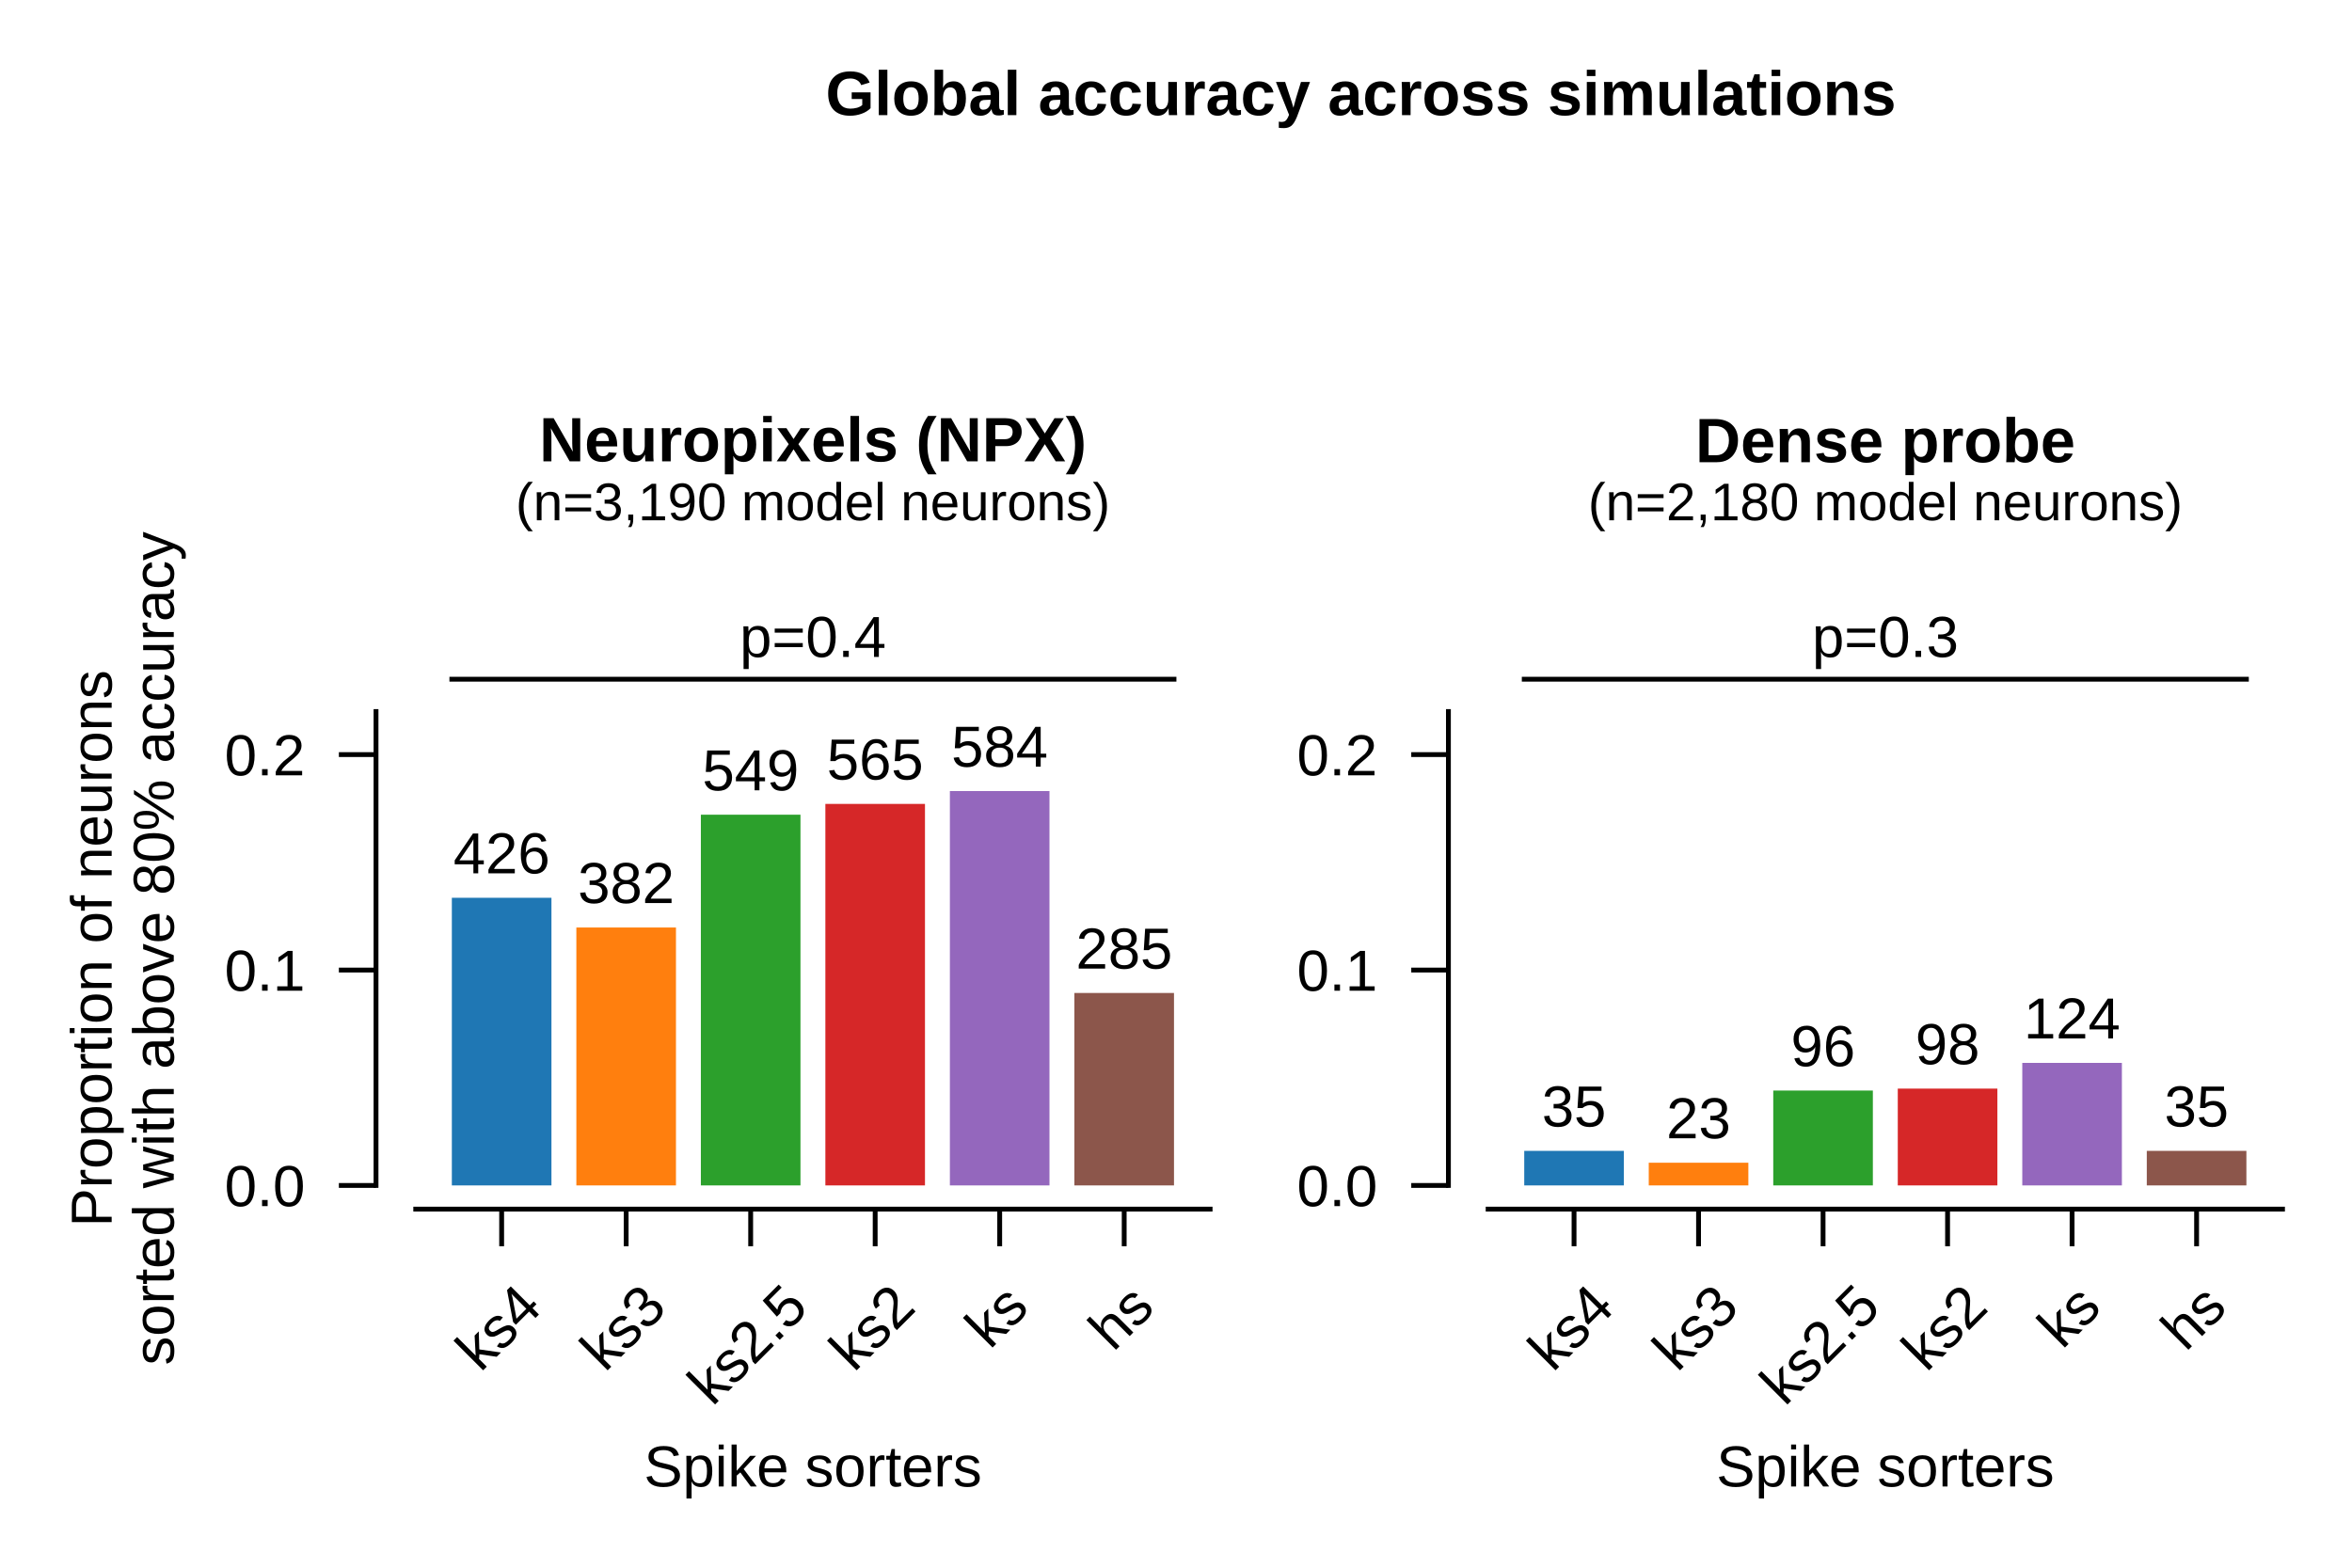
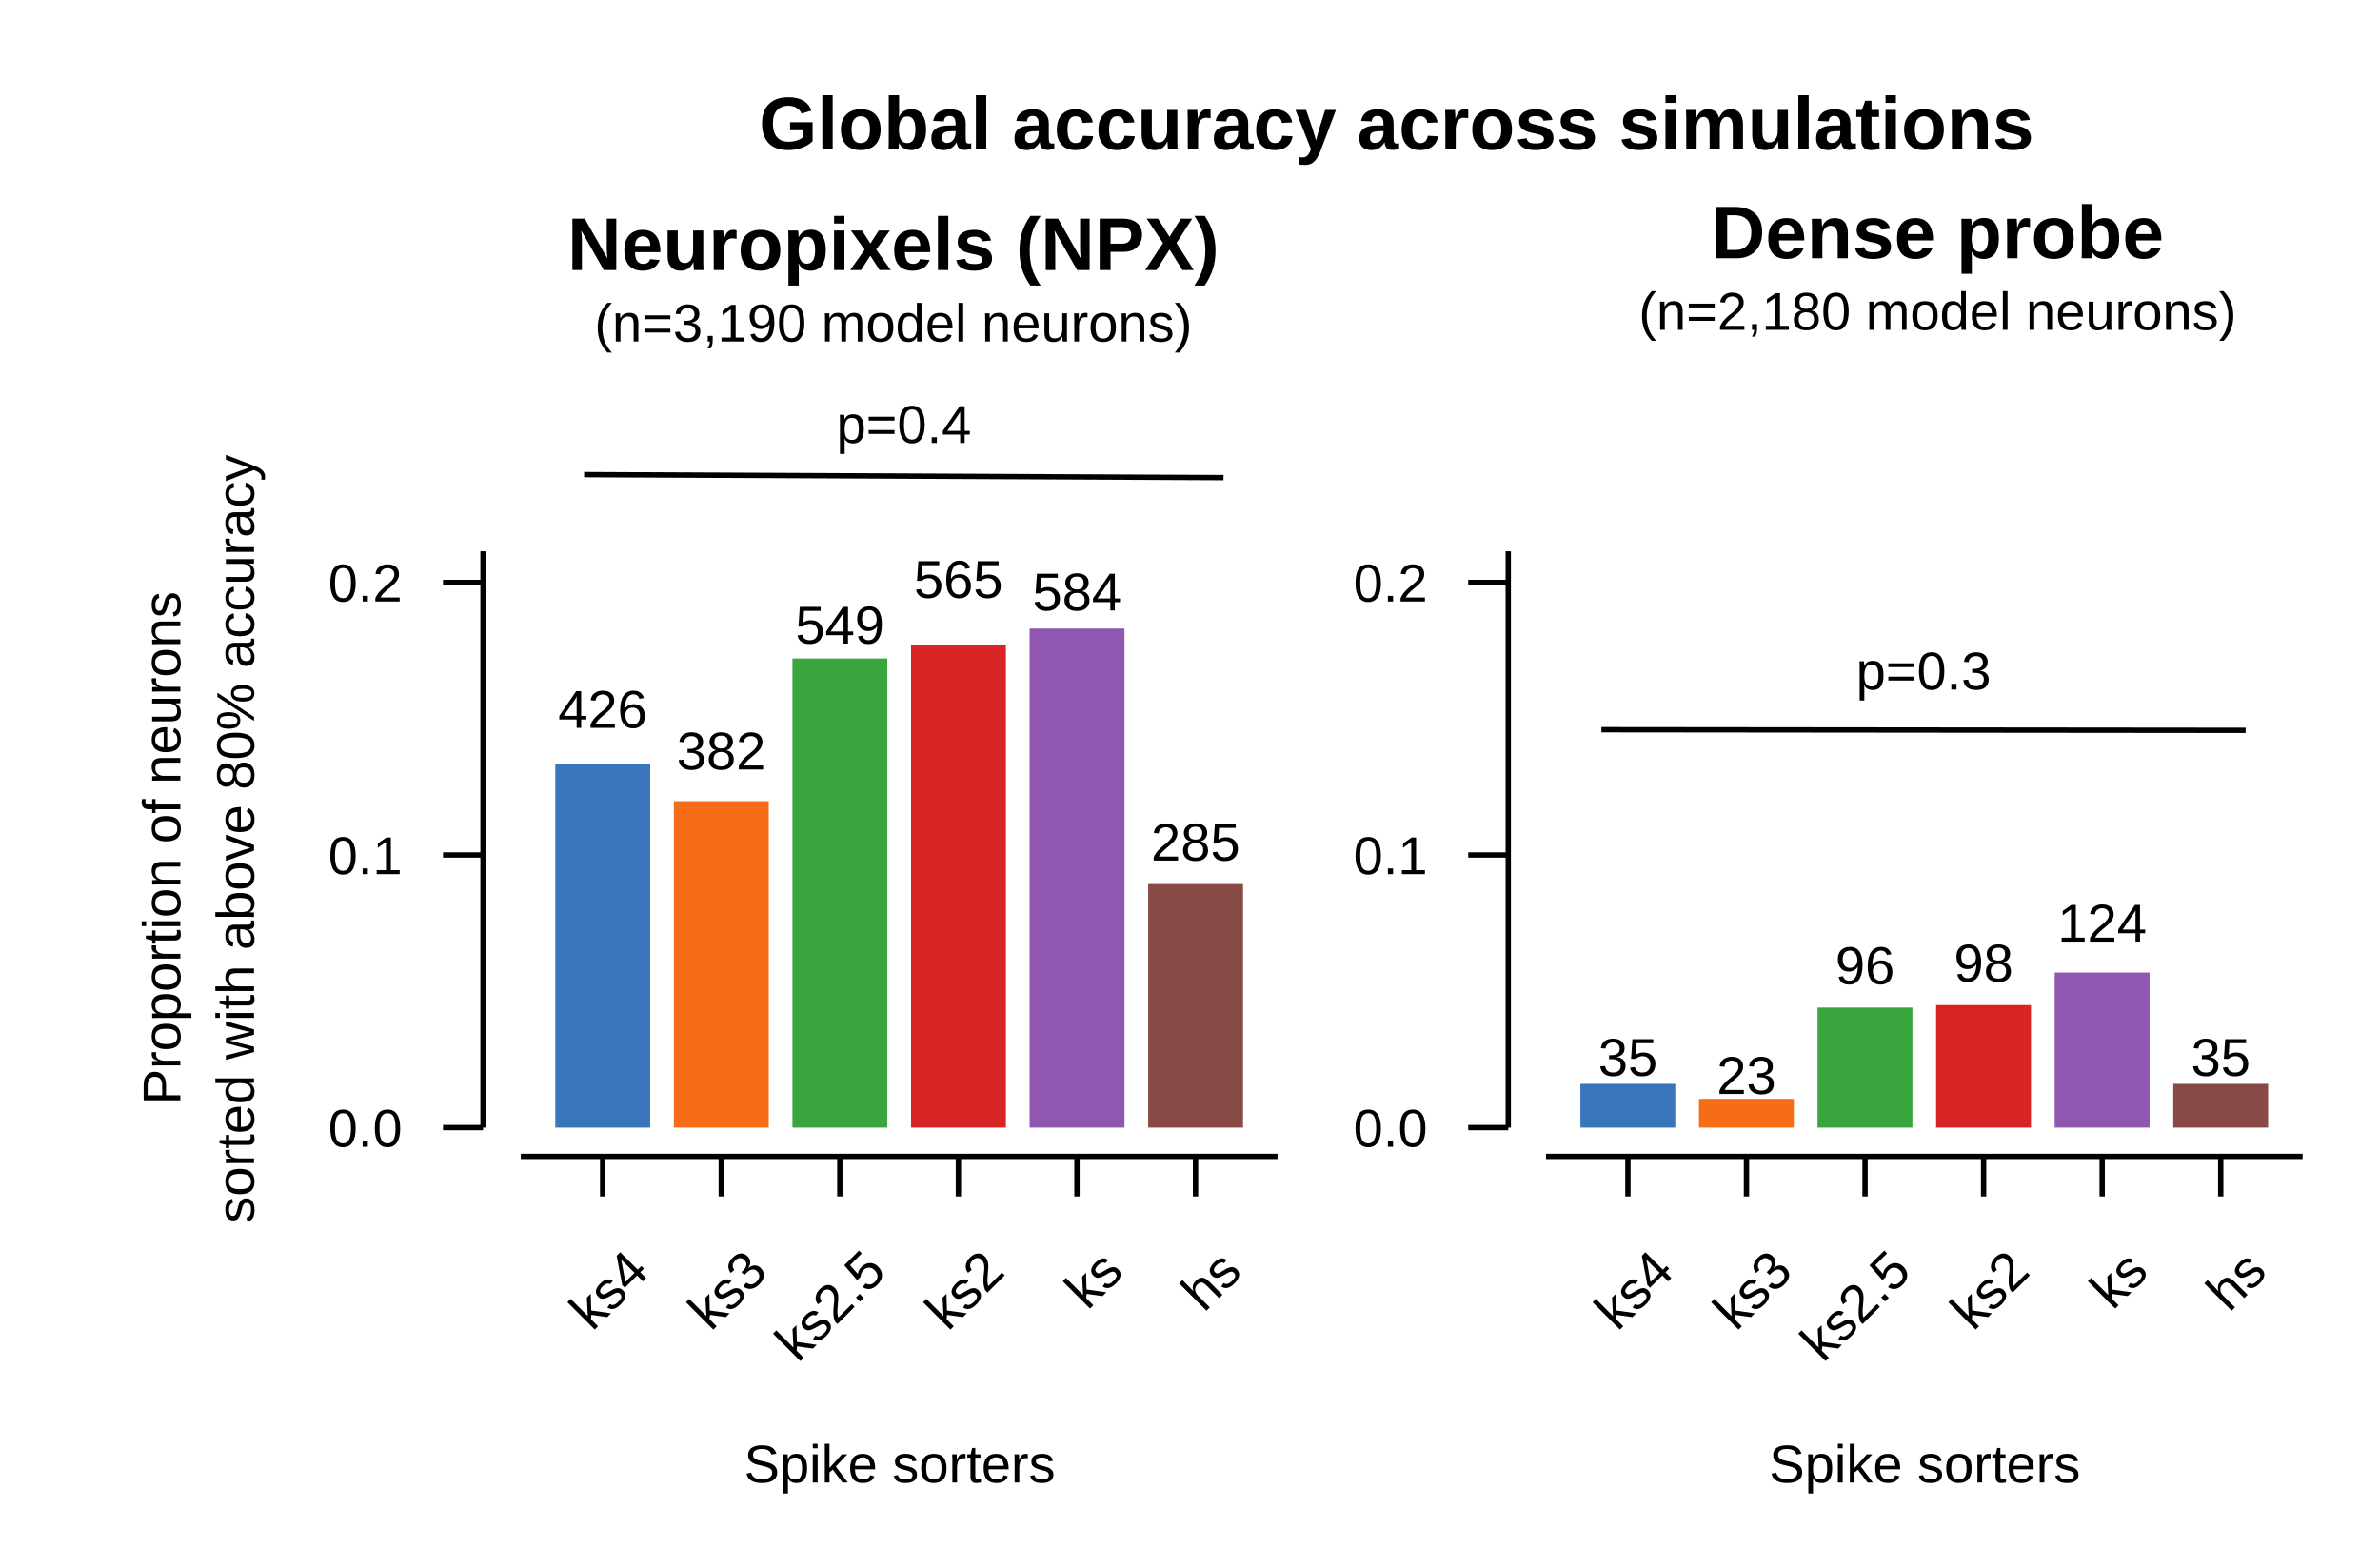
- <svg xmlns="http://www.w3.org/2000/svg" xmlns:xlink="http://www.w3.org/1999/xlink" width="243.661" height="162.417" viewBox="0 0 243.661 162.417" version="1.1">
+ <svg xmlns="http://www.w3.org/2000/svg" width="223" height="145" viewBox="0 0 223 145" version="1.1">
  <defs>
    <style type="text/css">*{stroke-linejoin: round; stroke-linecap: butt}</style>
  </defs>
  <g id="figure_1">
    <g id="patch_1">
-       <path d="M 0 162.417  L 243.661 162.417  L 243.661 0  L 0 0  L 0 162.417  z " style="fill: none" />
+       <path d="M 0 145  L 223 145  L 223 0  L 0 0  L 0 145  z " style="fill: none" />
    </g>
    <g id="axes_1">
      <g id="patch_2">
-         <path d="M 43.069 122.832  L 125.364 122.832  L 125.364 73.728  L 43.069 73.728  L 43.069 122.832  z " style="fill: none" />
+         <path d="M 52.03 71.543  L 60.92 71.543  L 60.92 105.65  L 52.03 105.65  z " clip-path="url(#p7eac0f1571)" style="fill: #3875ba" />
      </g>
      <g id="patch_3">
-         <path d="M 46.81 122.832  L 57.129 122.832  L 57.129 93.025  L 46.81 93.025  z " clip-path="url(#p5d4751aefe)" style="fill: #1f77b4" />
+         <path d="M 63.14 75.066  L 72.03 75.066  L 72.03 105.65  L 63.14 105.65  z " clip-path="url(#p7eac0f1571)" style="fill: #f56e17" />
      </g>
      <g id="patch_4">
-         <path d="M 59.709 122.832  L 70.028 122.832  L 70.028 96.104  L 59.709 96.104  z " clip-path="url(#p5d4751aefe)" style="fill: #ff7f0e" />
+         <path d="M 74.25 61.696  L 83.14 61.696  L 83.14 105.65  L 74.25 105.65  z " clip-path="url(#p7eac0f1571)" style="fill: #38a63d" />
      </g>
      <g id="patch_5">
-         <path d="M 72.608 122.832  L 82.927 122.832  L 82.927 84.419  L 72.608 84.419  z " clip-path="url(#p5d4751aefe)" style="fill: #2ca02c" />
+         <path d="M 85.36 60.415  L 94.25 60.415  L 94.25 105.65  L 85.36 105.65  z " clip-path="url(#p7eac0f1571)" style="fill: #d92426" />
      </g>
      <g id="patch_6">
-         <path d="M 85.506 122.832  L 95.825 122.832  L 95.825 83.3  L 85.506 83.3  z " clip-path="url(#p5d4751aefe)" style="fill: #d62728" />
+         <path d="M 96.47 58.893  L 105.36 58.893  L 105.36 105.65  L 96.47 105.65  z " clip-path="url(#p7eac0f1571)" style="fill: #8f57b0" />
      </g>
      <g id="patch_7">
-         <path d="M 98.405 122.832  L 108.724 122.832  L 108.724 81.97  L 98.405 81.97  z " clip-path="url(#p5d4751aefe)" style="fill: #9467bd" />
+         <path d="M 107.58 82.832  L 116.47 82.832  L 116.47 105.65  L 107.58 105.65  z " clip-path="url(#p7eac0f1571)" style="fill: #874a45" />
      </g>
      <g id="patch_8">
-         <path d="M 111.304 122.832  L 121.623 122.832  L 121.623 102.891  L 111.304 102.891  z " clip-path="url(#p5d4751aefe)" style="fill: #8c564b" />
-       </g>
-       <g id="matplotlib.axis_1">
-         <g id="xtick_1">
-           <g id="line2d_1">
-             <defs>
-               <path id="ma324bf9201" d="M 0 0  L 0 3.85  " style="stroke: #000000; stroke-width: 0.5" />
-             </defs>
-             <g>
-               <use xlink:href="#ma324bf9201" x="51.969" y="125.287" style="stroke: #000000; stroke-width: 0.5" />
-             </g>
-           </g>
-           <g id="text_1">
-             <text font-family="Arial" font-size="6" transform="translate(49.76522 142.2759) rotate(-45)">ks4</text>
-           </g>
-         </g>
-         <g id="xtick_2">
-           <g id="line2d_2">
-             <g>
-               <use xlink:href="#ma324bf9201" x="64.868" y="125.287" style="stroke: #000000; stroke-width: 0.5" />
-             </g>
-           </g>
-           <g id="text_2">
-             <text font-family="Arial" font-size="6" transform="translate(62.66404 142.2759) rotate(-45)">ks3</text>
-           </g>
-         </g>
-         <g id="xtick_3">
-           <g id="line2d_3">
-             <g>
-               <use xlink:href="#ma324bf9201" x="77.767" y="125.287" style="stroke: #000000; stroke-width: 0.5" />
-             </g>
-           </g>
-           <g id="text_3">
-             <text font-family="Arial" font-size="6" transform="translate(73.79388 145.8139) rotate(-45)">ks2.5</text>
-           </g>
-         </g>
-         <g id="xtick_4">
-           <g id="line2d_4">
-             <g>
-               <use xlink:href="#ma324bf9201" x="90.666" y="125.287" style="stroke: #000000; stroke-width: 0.5" />
-             </g>
-           </g>
-           <g id="text_4">
-             <text font-family="Arial" font-size="6" transform="translate(88.46168 142.2759) rotate(-45)">ks2</text>
-           </g>
-         </g>
-         <g id="xtick_5">
-           <g id="line2d_5">
-             <g>
-               <use xlink:href="#ma324bf9201" x="103.565" y="125.287" style="stroke: #000000; stroke-width: 0.5" />
-             </g>
-           </g>
-           <g id="text_5">
-             <text font-family="Arial" font-size="6" transform="translate(102.5402 139.9166) rotate(-45)">ks</text>
-           </g>
-         </g>
-         <g id="xtick_6">
-           <g id="line2d_6">
-             <g>
-               <use xlink:href="#ma324bf9201" x="116.464" y="125.287" style="stroke: #000000; stroke-width: 0.5" />
-             </g>
-           </g>
-           <g id="text_6">
-             <text font-family="Arial" font-size="6" transform="translate(115.32 140.1546) rotate(-45)">hs</text>
-           </g>
-         </g>
-         <g id="text_7">
-           <text font-family="Arial" font-size="6" text-anchor="middle" x="84.216" y="154.025" transform="rotate(-0 84.21646 154.025)">Spike sorters</text>
-         </g>
-       </g>
-       <g id="matplotlib.axis_2">
-         <g id="ytick_1">
-           <g id="line2d_7">
-             <defs>
-               <path id="m16c9e84c90" d="M 0 0  L -3.85 0  " style="stroke: #000000; stroke-width: 0.5" />
-             </defs>
-             <g>
-               <use xlink:href="#m16c9e84c90" x="38.955" y="122.832" style="stroke: #000000; stroke-width: 0.5" />
-             </g>
-           </g>
-           <g id="text_8">
-             <text font-family="Arial" font-size="6" text-anchor="end" x="31.605" y="124.979" transform="rotate(-0 31.6045 124.9793)">0.0</text>
-           </g>
-         </g>
-         <g id="ytick_2">
-           <g id="line2d_8">
-             <g>
-               <use xlink:href="#m16c9e84c90" x="38.955" y="100.512" style="stroke: #000000; stroke-width: 0.5" />
-             </g>
-           </g>
-           <g id="text_9">
-             <text font-family="Arial" font-size="6" text-anchor="end" x="31.605" y="102.659" transform="rotate(-0 31.6045 102.6593)">0.1</text>
-           </g>
-         </g>
-         <g id="ytick_3">
-           <g id="line2d_9">
-             <g>
-               <use xlink:href="#m16c9e84c90" x="38.955" y="78.192" style="stroke: #000000; stroke-width: 0.5" />
-             </g>
-           </g>
-           <g id="text_10">
-             <text font-family="Arial" font-size="6" text-anchor="end" x="31.605" y="80.339" transform="rotate(-0 31.6045 80.33934)">0.2</text>
-           </g>
-         </g>
-         <g id="text_11">
-           <text font-family="Arial" font-size="6" transform="translate(11.56781 127.1292) rotate(-90)">Proportion of neurons</text>
-           <text font-family="Arial" font-size="6" transform="translate(18.00169 141.4669) rotate(-90)">sorted with above 80% accuracy</text>
-         </g>
+         <path d="M 148.08 101.55  L 156.97 101.55  L 156.97 105.65  L 148.08 105.65  z " clip-path="url(#p7eac0f1571)" style="fill: #3875ba" />
+       </g>
+       <g id="patch_9">
+         <path d="M 159.19 102.955  L 168.08 102.955  L 168.08 105.65  L 159.19 105.65  z " clip-path="url(#p7eac0f1571)" style="fill: #f56e17" />
+       </g>
+       <g id="patch_10">
+         <path d="M 170.3 94.403  L 179.19 94.403  L 179.19 105.65  L 170.3 105.65  z " clip-path="url(#p7eac0f1571)" style="fill: #38a63d" />
+       </g>
+       <g id="patch_11">
+         <path d="M 181.41 94.169  L 190.3 94.169  L 190.3 105.65  L 181.41 105.65  z " clip-path="url(#p7eac0f1571)" style="fill: #d92426" />
+       </g>
+       <g id="patch_12">
+         <path d="M 192.52 91.123  L 201.41 91.123  L 201.41 105.65  L 192.52 105.65  z " clip-path="url(#p7eac0f1571)" style="fill: #8f57b0" />
+       </g>
+       <g id="patch_13">
+         <path d="M 203.63 101.55  L 212.52 101.55  L 212.52 105.65  L 203.63 105.65  z " clip-path="url(#p7eac0f1571)" style="fill: #874a45" />
+       </g>
+       <g id="line2d_1">
+         <path d="M 45.26 51.65  L 45.26 105.65  " clip-path="url(#p7eac0f1571)" style="fill: none; stroke: #000000; stroke-width: 0.5" />
+       </g>
+       <g id="line2d_2">
+         <path d="M 41.51 105.65  L 45.26 105.65  " clip-path="url(#p7eac0f1571)" style="fill: none; stroke: #000000; stroke-width: 0.5" />
+       </g>
+       <g id="line2d_3">
+         <path d="M 41.51 80.11  L 45.26 80.11  " clip-path="url(#p7eac0f1571)" style="fill: none; stroke: #000000; stroke-width: 0.5" />
+       </g>
+       <g id="line2d_4">
+         <path d="M 41.51 54.57  L 45.26 54.57  " clip-path="url(#p7eac0f1571)" style="fill: none; stroke: #000000; stroke-width: 0.5" />
+       </g>
+       <g id="line2d_5">
+         <path d="M 48.8 108.35  L 119.7 108.35  " clip-path="url(#p7eac0f1571)" style="fill: none; stroke: #000000; stroke-width: 0.5" />
+       </g>
+       <g id="line2d_6">
+         <path d="M 56.47 108.35  L 56.47 112.1  " clip-path="url(#p7eac0f1571)" style="fill: none; stroke: #000000; stroke-width: 0.5" />
+       </g>
+       <g id="line2d_7">
+         <path d="M 67.58 108.35  L 67.58 112.1  " clip-path="url(#p7eac0f1571)" style="fill: none; stroke: #000000; stroke-width: 0.5" />
+       </g>
+       <g id="line2d_8">
+         <path d="M 78.69 108.35  L 78.69 112.1  " clip-path="url(#p7eac0f1571)" style="fill: none; stroke: #000000; stroke-width: 0.5" />
+       </g>
+       <g id="line2d_9">
+         <path d="M 89.8 108.35  L 89.8 112.1  " clip-path="url(#p7eac0f1571)" style="fill: none; stroke: #000000; stroke-width: 0.5" />
      </g>
      <g id="line2d_10">
-         <path d="M 46.81 70.38  L 121.623 70.38  " style="fill: none; stroke: #000000; stroke-width: 0.5; stroke-linecap: square" />
-       </g>
-       <g id="patch_9">
-         <path d="M 38.955 122.832  L 38.955 73.728  " style="fill: none; stroke: #000000; stroke-width: 0.5; stroke-linejoin: miter; stroke-linecap: square" />
-       </g>
-       <g id="patch_10">
-         <path d="M 43.069 125.287  L 125.364 125.287  " style="fill: none; stroke: #000000; stroke-width: 0.5; stroke-linejoin: miter; stroke-linecap: square" />
+         <path d="M 100.91 108.35  L 100.91 112.1  " clip-path="url(#p7eac0f1571)" style="fill: none; stroke: #000000; stroke-width: 0.5" />
+       </g>
+       <g id="line2d_11">
+         <path d="M 112.02 108.35  L 112.02 112.1  " clip-path="url(#p7eac0f1571)" style="fill: none; stroke: #000000; stroke-width: 0.5" />
+       </g>
+       <g id="line2d_12">
+         <path d="M 54.73 44.47  L 114.64 44.75  " clip-path="url(#p7eac0f1571)" style="fill: none; stroke: #000000; stroke-width: 0.5" />
+       </g>
+       <g id="line2d_13">
+         <path d="M 141.32 51.65  L 141.32 105.65  " clip-path="url(#p7eac0f1571)" style="fill: none; stroke: #000000; stroke-width: 0.5" />
+       </g>
+       <g id="line2d_14">
+         <path d="M 137.57 105.65  L 141.32 105.65  " clip-path="url(#p7eac0f1571)" style="fill: none; stroke: #000000; stroke-width: 0.5" />
+       </g>
+       <g id="line2d_15">
+         <path d="M 137.57 80.11  L 141.32 80.11  " clip-path="url(#p7eac0f1571)" style="fill: none; stroke: #000000; stroke-width: 0.5" />
+       </g>
+       <g id="line2d_16">
+         <path d="M 137.57 54.57  L 141.32 54.57  " clip-path="url(#p7eac0f1571)" style="fill: none; stroke: #000000; stroke-width: 0.5" />
+       </g>
+       <g id="line2d_17">
+         <path d="M 144.86 108.35  L 215.75 108.35  " clip-path="url(#p7eac0f1571)" style="fill: none; stroke: #000000; stroke-width: 0.5" />
+       </g>
+       <g id="line2d_18">
+         <path d="M 152.53 108.35  L 152.53 112.1  " clip-path="url(#p7eac0f1571)" style="fill: none; stroke: #000000; stroke-width: 0.5" />
+       </g>
+       <g id="line2d_19">
+         <path d="M 163.64 108.35  L 163.64 112.1  " clip-path="url(#p7eac0f1571)" style="fill: none; stroke: #000000; stroke-width: 0.5" />
+       </g>
+       <g id="line2d_20">
+         <path d="M 174.75 108.35  L 174.75 112.1  " clip-path="url(#p7eac0f1571)" style="fill: none; stroke: #000000; stroke-width: 0.5" />
+       </g>
+       <g id="line2d_21">
+         <path d="M 185.86 108.35  L 185.86 112.1  " clip-path="url(#p7eac0f1571)" style="fill: none; stroke: #000000; stroke-width: 0.5" />
+       </g>
+       <g id="line2d_22">
+         <path d="M 196.97 108.35  L 196.97 112.1  " clip-path="url(#p7eac0f1571)" style="fill: none; stroke: #000000; stroke-width: 0.5" />
+       </g>
+       <g id="line2d_23">
+         <path d="M 208.08 108.35  L 208.08 112.1  " clip-path="url(#p7eac0f1571)" style="fill: none; stroke: #000000; stroke-width: 0.5" />
+       </g>
+       <g id="line2d_24">
+         <path d="M 150.05 68.37  L 210.41 68.43  " clip-path="url(#p7eac0f1571)" style="fill: none; stroke: #000000; stroke-width: 0.5" />
+       </g>
+       <g id="text_1">
+         <text font-family="Arial" font-size="5" text-anchor="end" x="37.7" y="107.44" transform="rotate(-0 37.7 107.44)">0.0</text>
+       </g>
+       <g id="text_2">
+         <text font-family="Arial" font-size="5" text-anchor="end" x="37.7" y="81.9" transform="rotate(-0 37.7 81.9)">0.1</text>
+       </g>
+       <g id="text_3">
+         <text font-family="Arial" font-size="5" text-anchor="end" x="37.7" y="56.36" transform="rotate(-0 37.7 56.36)">0.2</text>
+       </g>
+       <g id="text_4">
+         <text font-family="Arial" font-size="5" text-anchor="middle" x="56.47" y="68.193" transform="rotate(-0 56.47 68.19329)">426</text>
+       </g>
+       <g id="text_5">
+         <text font-family="Arial" font-size="5" text-anchor="end" x="60.984" y="119.314" transform="rotate(-45 60.98399 119.314)">ks4</text>
+       </g>
+       <g id="text_6">
+         <text font-family="Arial" font-size="5" text-anchor="middle" x="67.58" y="72.096" transform="rotate(-0 67.58 72.09605)">382</text>
+       </g>
+       <g id="text_7">
+         <text font-family="Arial" font-size="5" text-anchor="end" x="72.094" y="119.314" transform="rotate(-45 72.09399 119.314)">ks3</text>
+       </g>
+       <g id="text_8">
+         <text font-family="Arial" font-size="5" text-anchor="middle" x="78.69" y="60.296" transform="rotate(-0 78.69 60.29558)">549</text>
+       </g>
+       <g id="text_9">
+         <text font-family="Arial" font-size="5" text-anchor="end" x="83.204" y="119.314" transform="rotate(-45 83.20399 119.314)">ks2.5</text>
+       </g>
+       <g id="text_10">
+         <text font-family="Arial" font-size="5" text-anchor="middle" x="89.8" y="56.015" transform="rotate(-0 89.8 56.01458)">565</text>
+       </g>
+       <g id="text_11">
+         <text font-family="Arial" font-size="5" text-anchor="end" x="94.314" y="119.314" transform="rotate(-45 94.31399 119.314)">ks2</text>
      </g>
      <g id="text_12">
-         <text font-family="Arial" font-size="6" text-anchor="middle" x="51.969" y="90.494" transform="rotate(-0 51.96941 90.49365)">426</text>
+         <text font-family="Arial" font-size="5" text-anchor="middle" x="100.91" y="57.193" transform="rotate(-0 100.91 57.19339)">584</text>
      </g>
      <g id="text_13">
-         <text font-family="Arial" font-size="6" text-anchor="middle" x="64.868" y="93.572" transform="rotate(-0 64.86823 93.57228)">382</text>
+         <text font-family="Arial" font-size="5" text-anchor="end" x="105.424" y="119.314" transform="rotate(-45 105.424 119.314)">ks</text>
      </g>
      <g id="text_14">
-         <text font-family="Arial" font-size="6" text-anchor="middle" x="77.767" y="81.888" transform="rotate(-0 77.76705 81.88751)">549</text>
+         <text font-family="Arial" font-size="5" text-anchor="middle" x="112.02" y="80.632" transform="rotate(-0 112.02 80.63213)">285</text>
      </g>
      <g id="text_15">
-         <text font-family="Arial" font-size="6" text-anchor="middle" x="90.666" y="80.768" transform="rotate(-0 90.66587 80.76801)">565</text>
+         <text font-family="Arial" font-size="5" text-anchor="end" x="116.534" y="119.314" transform="rotate(-45 116.534 119.314)">hs</text>
      </g>
      <g id="text_16">
-         <text font-family="Arial" font-size="6" text-anchor="middle" x="103.565" y="79.439" transform="rotate(-0 103.5647 79.43861)">584</text>
+         <text font-family="Arial" font-size="5" text-anchor="middle" x="84.3" y="138.9" transform="rotate(-0 84.3 138.9)">Spike sorters</text>
      </g>
      <g id="text_17">
-         <text font-family="Arial" font-size="6" text-anchor="middle" x="116.464" y="100.359" transform="rotate(-0 116.4635 100.3592)">285</text>
+         <text font-family="Arial" font-size="5" text-anchor="middle" x="84.685" y="41.5" transform="rotate(-0 84.685 41.5)">p=0.4</text>
      </g>
      <g id="text_18">
-         <text font-family="Arial" font-size="6" text-anchor="middle" x="84.216" y="68.072" transform="rotate(-0 84.21646 68.0715)">p=0.4</text>
+         <text font-family="Arial" font-size="7" font-weight="bold" text-anchor="middle" x="83.7" y="25.3" transform="rotate(-0 83.7 25.3)">Neuropixels (NPX)</text>
      </g>
      <g id="text_19">
-         <text font-family="Arial" font-size="6.5" font-weight="bold" text-anchor="middle" x="84.216" y="47.808" transform="rotate(-0 84.21646 47.80795)">Neuropixels (NPX)</text>
+         <text font-family="Arial" font-size="5" text-anchor="middle" x="83.7" y="32" transform="rotate(-0 83.7 32)">(n=3,190 model neurons)</text>
      </g>
      <g id="text_20">
-         <text font-family="Arial" font-size="5.5" text-anchor="middle" x="84.216" y="53.911" transform="rotate(-0 84.21646 53.9109)">(n=3,190 model neurons)</text>
-       </g>
-     </g>
-     <g id="axes_2">
-       <g id="patch_11">
-         <path d="M 154.167 122.832  L 236.461 122.832  L 236.461 73.728  L 154.167 73.728  L 154.167 122.832  z " style="fill: none" />
-       </g>
-       <g id="patch_12">
-         <path d="M 157.907 122.832  L 168.226 122.832  L 168.226 119.249  L 157.907 119.249  z " clip-path="url(#p7dfbf0c3a3)" style="fill: #1f77b4" />
-       </g>
-       <g id="patch_13">
-         <path d="M 170.806 122.832  L 181.125 122.832  L 181.125 120.477  L 170.806 120.477  z " clip-path="url(#p7dfbf0c3a3)" style="fill: #ff7f0e" />
-       </g>
-       <g id="patch_14">
-         <path d="M 183.705 122.832  L 194.024 122.832  L 194.024 113.003  L 183.705 113.003  z " clip-path="url(#p7dfbf0c3a3)" style="fill: #2ca02c" />
-       </g>
-       <g id="patch_15">
-         <path d="M 196.604 122.832  L 206.923 122.832  L 206.923 112.798  L 196.604 112.798  z " clip-path="url(#p7dfbf0c3a3)" style="fill: #d62728" />
-       </g>
-       <g id="patch_16">
-         <path d="M 209.503 122.832  L 219.822 122.832  L 219.822 110.136  L 209.503 110.136  z " clip-path="url(#p7dfbf0c3a3)" style="fill: #9467bd" />
-       </g>
-       <g id="patch_17">
-         <path d="M 222.402 122.832  L 232.721 122.832  L 232.721 119.249  L 222.402 119.249  z " clip-path="url(#p7dfbf0c3a3)" style="fill: #8c564b" />
-       </g>
-       <g id="matplotlib.axis_3">
-         <g id="xtick_7">
-           <g id="line2d_11">
-             <g>
-               <use xlink:href="#ma324bf9201" x="163.067" y="125.287" style="stroke: #000000; stroke-width: 0.5" />
-             </g>
-           </g>
-           <g id="text_21">
-             <text font-family="Arial" font-size="6" transform="translate(160.8628 142.2759) rotate(-45)">ks4</text>
-           </g>
-         </g>
-         <g id="xtick_8">
-           <g id="line2d_12">
-             <g>
-               <use xlink:href="#ma324bf9201" x="175.966" y="125.287" style="stroke: #000000; stroke-width: 0.5" />
-             </g>
-           </g>
-           <g id="text_22">
-             <text font-family="Arial" font-size="6" transform="translate(173.7616 142.2759) rotate(-45)">ks3</text>
-           </g>
-         </g>
-         <g id="xtick_9">
-           <g id="line2d_13">
-             <g>
-               <use xlink:href="#ma324bf9201" x="188.865" y="125.287" style="stroke: #000000; stroke-width: 0.5" />
-             </g>
-           </g>
-           <g id="text_23">
-             <text font-family="Arial" font-size="6" transform="translate(184.8914 145.8139) rotate(-45)">ks2.5</text>
-           </g>
-         </g>
-         <g id="xtick_10">
-           <g id="line2d_14">
-             <g>
-               <use xlink:href="#ma324bf9201" x="201.763" y="125.287" style="stroke: #000000; stroke-width: 0.5" />
-             </g>
-           </g>
-           <g id="text_24">
-             <text font-family="Arial" font-size="6" transform="translate(199.5592 142.2759) rotate(-45)">ks2</text>
-           </g>
-         </g>
-         <g id="xtick_11">
-           <g id="line2d_15">
-             <g>
-               <use xlink:href="#ma324bf9201" x="214.662" y="125.287" style="stroke: #000000; stroke-width: 0.5" />
-             </g>
-           </g>
-           <g id="text_25">
-             <text font-family="Arial" font-size="6" transform="translate(213.6377 139.9166) rotate(-45)">ks</text>
-           </g>
-         </g>
-         <g id="xtick_12">
-           <g id="line2d_16">
-             <g>
-               <use xlink:href="#ma324bf9201" x="227.561" y="125.287" style="stroke: #000000; stroke-width: 0.5" />
-             </g>
-           </g>
-           <g id="text_26">
-             <text font-family="Arial" font-size="6" transform="translate(226.4175 140.1546) rotate(-45)">hs</text>
-           </g>
-         </g>
-         <g id="text_27">
-           <text font-family="Arial" font-size="6" text-anchor="middle" x="195.314" y="154.025" transform="rotate(-0 195.314 154.025)">Spike sorters</text>
-         </g>
-       </g>
-       <g id="matplotlib.axis_4">
-         <g id="ytick_4">
-           <g id="line2d_17">
-             <g>
-               <use xlink:href="#m16c9e84c90" x="150.052" y="122.832" style="stroke: #000000; stroke-width: 0.5" />
-             </g>
-           </g>
-           <g id="text_28">
-             <text font-family="Arial" font-size="6" text-anchor="end" x="142.702" y="124.979" transform="rotate(-0 142.702 124.9793)">0.0</text>
-           </g>
-         </g>
-         <g id="ytick_5">
-           <g id="line2d_18">
-             <g>
-               <use xlink:href="#m16c9e84c90" x="150.052" y="100.512" style="stroke: #000000; stroke-width: 0.5" />
-             </g>
-           </g>
-           <g id="text_29">
-             <text font-family="Arial" font-size="6" text-anchor="end" x="142.702" y="102.659" transform="rotate(-0 142.702 102.6593)">0.1</text>
-           </g>
-         </g>
-         <g id="ytick_6">
-           <g id="line2d_19">
-             <g>
-               <use xlink:href="#m16c9e84c90" x="150.052" y="78.192" style="stroke: #000000; stroke-width: 0.5" />
-             </g>
-           </g>
-           <g id="text_30">
-             <text font-family="Arial" font-size="6" text-anchor="end" x="142.702" y="80.339" transform="rotate(-0 142.702 80.33934)">0.2</text>
-           </g>
-         </g>
-       </g>
-       <g id="line2d_20">
-         <path d="M 157.907 70.38  L 232.721 70.38  " style="fill: none; stroke: #000000; stroke-width: 0.5; stroke-linecap: square" />
-       </g>
-       <g id="patch_18">
-         <path d="M 150.052 122.832  L 150.052 73.728  " style="fill: none; stroke: #000000; stroke-width: 0.5; stroke-linejoin: miter; stroke-linecap: square" />
-       </g>
-       <g id="patch_19">
-         <path d="M 154.167 125.287  L 236.461 125.287  " style="fill: none; stroke: #000000; stroke-width: 0.5; stroke-linejoin: miter; stroke-linecap: square" />
+         <text font-family="Arial" font-size="5" text-anchor="end" x="133.76" y="107.44" transform="rotate(-0 133.76 107.44)">0.0</text>
+       </g>
+       <g id="text_21">
+         <text font-family="Arial" font-size="5" text-anchor="end" x="133.76" y="81.9" transform="rotate(-0 133.76 81.9)">0.1</text>
+       </g>
+       <g id="text_22">
+         <text font-family="Arial" font-size="5" text-anchor="end" x="133.76" y="56.36" transform="rotate(-0 133.76 56.36)">0.2</text>
+       </g>
+       <g id="text_23">
+         <text font-family="Arial" font-size="5" text-anchor="middle" x="152.53" y="100.8" transform="rotate(-0 152.53 100.7995)">35</text>
+       </g>
+       <g id="text_24">
+         <text font-family="Arial" font-size="5" text-anchor="end" x="157.044" y="119.314" transform="rotate(-45 157.044 119.314)">ks4</text>
+       </g>
+       <g id="text_25">
+         <text font-family="Arial" font-size="5" text-anchor="middle" x="163.64" y="102.495" transform="rotate(-0 163.64 102.4954)">23</text>
+       </g>
+       <g id="text_26">
+         <text font-family="Arial" font-size="5" text-anchor="end" x="168.154" y="119.314" transform="rotate(-45 168.154 119.314)">ks3</text>
+       </g>
+       <g id="text_27">
+         <text font-family="Arial" font-size="5" text-anchor="middle" x="174.75" y="92.203" transform="rotate(-0 174.75 92.20303)">96</text>
+       </g>
+       <g id="text_28">
+         <text font-family="Arial" font-size="5" text-anchor="end" x="179.264" y="119.314" transform="rotate(-45 179.264 119.314)">ks2.5</text>
+       </g>
+       <g id="text_29">
+         <text font-family="Arial" font-size="5" text-anchor="middle" x="185.86" y="91.969" transform="rotate(-0 185.86 91.96872)">98</text>
+       </g>
+       <g id="text_30">
+         <text font-family="Arial" font-size="5" text-anchor="end" x="190.374" y="119.314" transform="rotate(-45 190.374 119.314)">ks2</text>
      </g>
      <g id="text_31">
-         <text font-family="Arial" font-size="6" text-anchor="middle" x="163.067" y="116.717" transform="rotate(-0 163.0669 116.7168)">35</text>
+         <text font-family="Arial" font-size="5" text-anchor="middle" x="196.97" y="88.223" transform="rotate(-0 196.97 88.22266)">124</text>
      </g>
      <g id="text_32">
-         <text font-family="Arial" font-size="6" text-anchor="middle" x="175.966" y="117.945" transform="rotate(-0 175.9658 117.9454)">23</text>
+         <text font-family="Arial" font-size="5" text-anchor="end" x="201.484" y="119.314" transform="rotate(-45 201.484 119.314)">ks</text>
      </g>
      <g id="text_33">
-         <text font-family="Arial" font-size="6" text-anchor="middle" x="188.865" y="110.471" transform="rotate(-0 188.8646 110.4713)">96</text>
+         <text font-family="Arial" font-size="5" text-anchor="middle" x="208.08" y="100.8" transform="rotate(-0 208.08 100.7995)">35</text>
      </g>
      <g id="text_34">
-         <text font-family="Arial" font-size="6" text-anchor="middle" x="201.763" y="110.267" transform="rotate(-0 201.7634 110.2665)">98</text>
+         <text font-family="Arial" font-size="5" text-anchor="end" x="212.594" y="119.314" transform="rotate(-45 212.594 119.314)">hs</text>
      </g>
      <g id="text_35">
-         <text font-family="Arial" font-size="6" text-anchor="middle" x="214.662" y="107.605" transform="rotate(-0 214.6622 107.6045)">124</text>
+         <text font-family="Arial" font-size="5" text-anchor="middle" x="180.35" y="138.9" transform="rotate(-0 180.35 138.9)">Spike sorters</text>
      </g>
      <g id="text_36">
-         <text font-family="Arial" font-size="6" text-anchor="middle" x="227.561" y="116.717" transform="rotate(-0 227.561 116.7168)">35</text>
+         <text font-family="Arial" font-size="5" text-anchor="middle" x="180.23" y="64.6" transform="rotate(-0 180.23 64.6)">p=0.3</text>
      </g>
      <g id="text_37">
-         <text font-family="Arial" font-size="6" text-anchor="middle" x="195.314" y="68.072" transform="rotate(-0 195.314 68.0715)">p=0.3</text>
+         <text font-family="Arial" font-size="7" font-weight="bold" text-anchor="middle" x="181.55" y="24.2" transform="rotate(-0 181.55 24.2)">Dense probe</text>
      </g>
      <g id="text_38">
-         <text font-family="Arial" font-size="6.5" font-weight="bold" text-anchor="middle" x="195.314" y="47.893" transform="rotate(-0 195.314 47.89327)">Dense probe</text>
+         <text font-family="Arial" font-size="5" text-anchor="middle" x="181.55" y="30.9" transform="rotate(-0 181.55 30.9)">(n=2,180 model neurons)</text>
      </g>
      <g id="text_39">
-         <text font-family="Arial" font-size="5.5" text-anchor="middle" x="195.314" y="53.911" transform="rotate(-0 195.314 53.9109)">(n=2,180 model neurons)</text>
-       </g>
-     </g>
-     <g id="text_40">
-       <text font-family="Arial" font-size="6.5" font-weight="bold" text-anchor="middle" x="140.989" y="11.932" transform="rotate(-0 140.9892 11.9318)">Global accuracy across simulations</text>
+         <text font-family="Arial" font-size="5" text-anchor="middle" x="16.9" y="79.45" transform="rotate(-90 16.9 79.45)">Proportion of neurons</text>
+       </g>
+       <g id="text_40">
+         <text font-family="Arial" font-size="5" text-anchor="middle" x="23.8" y="78.6" transform="rotate(-90 23.8 78.6)">sorted with above 80% accuracy</text>
+       </g>
+       <g id="text_41">
+         <text font-family="Arial" font-size="7" font-weight="bold" text-anchor="middle" x="130.85" y="14" transform="rotate(-0 130.85 14)">Global accuracy across simulations</text>
+       </g>
    </g>
  </g>
  <defs>
-     <clipPath id="p5d4751aefe">
-       <rect x="43.069" y="73.728" width="82.294" height="49.104" />
-     </clipPath>
-     <clipPath id="p7dfbf0c3a3">
-       <rect x="154.167" y="73.728" width="82.294" height="49.104" />
+     <clipPath id="p7eac0f1571">
+       <rect x="0" y="0" width="223" height="145" />
    </clipPath>
  </defs>
</svg>
